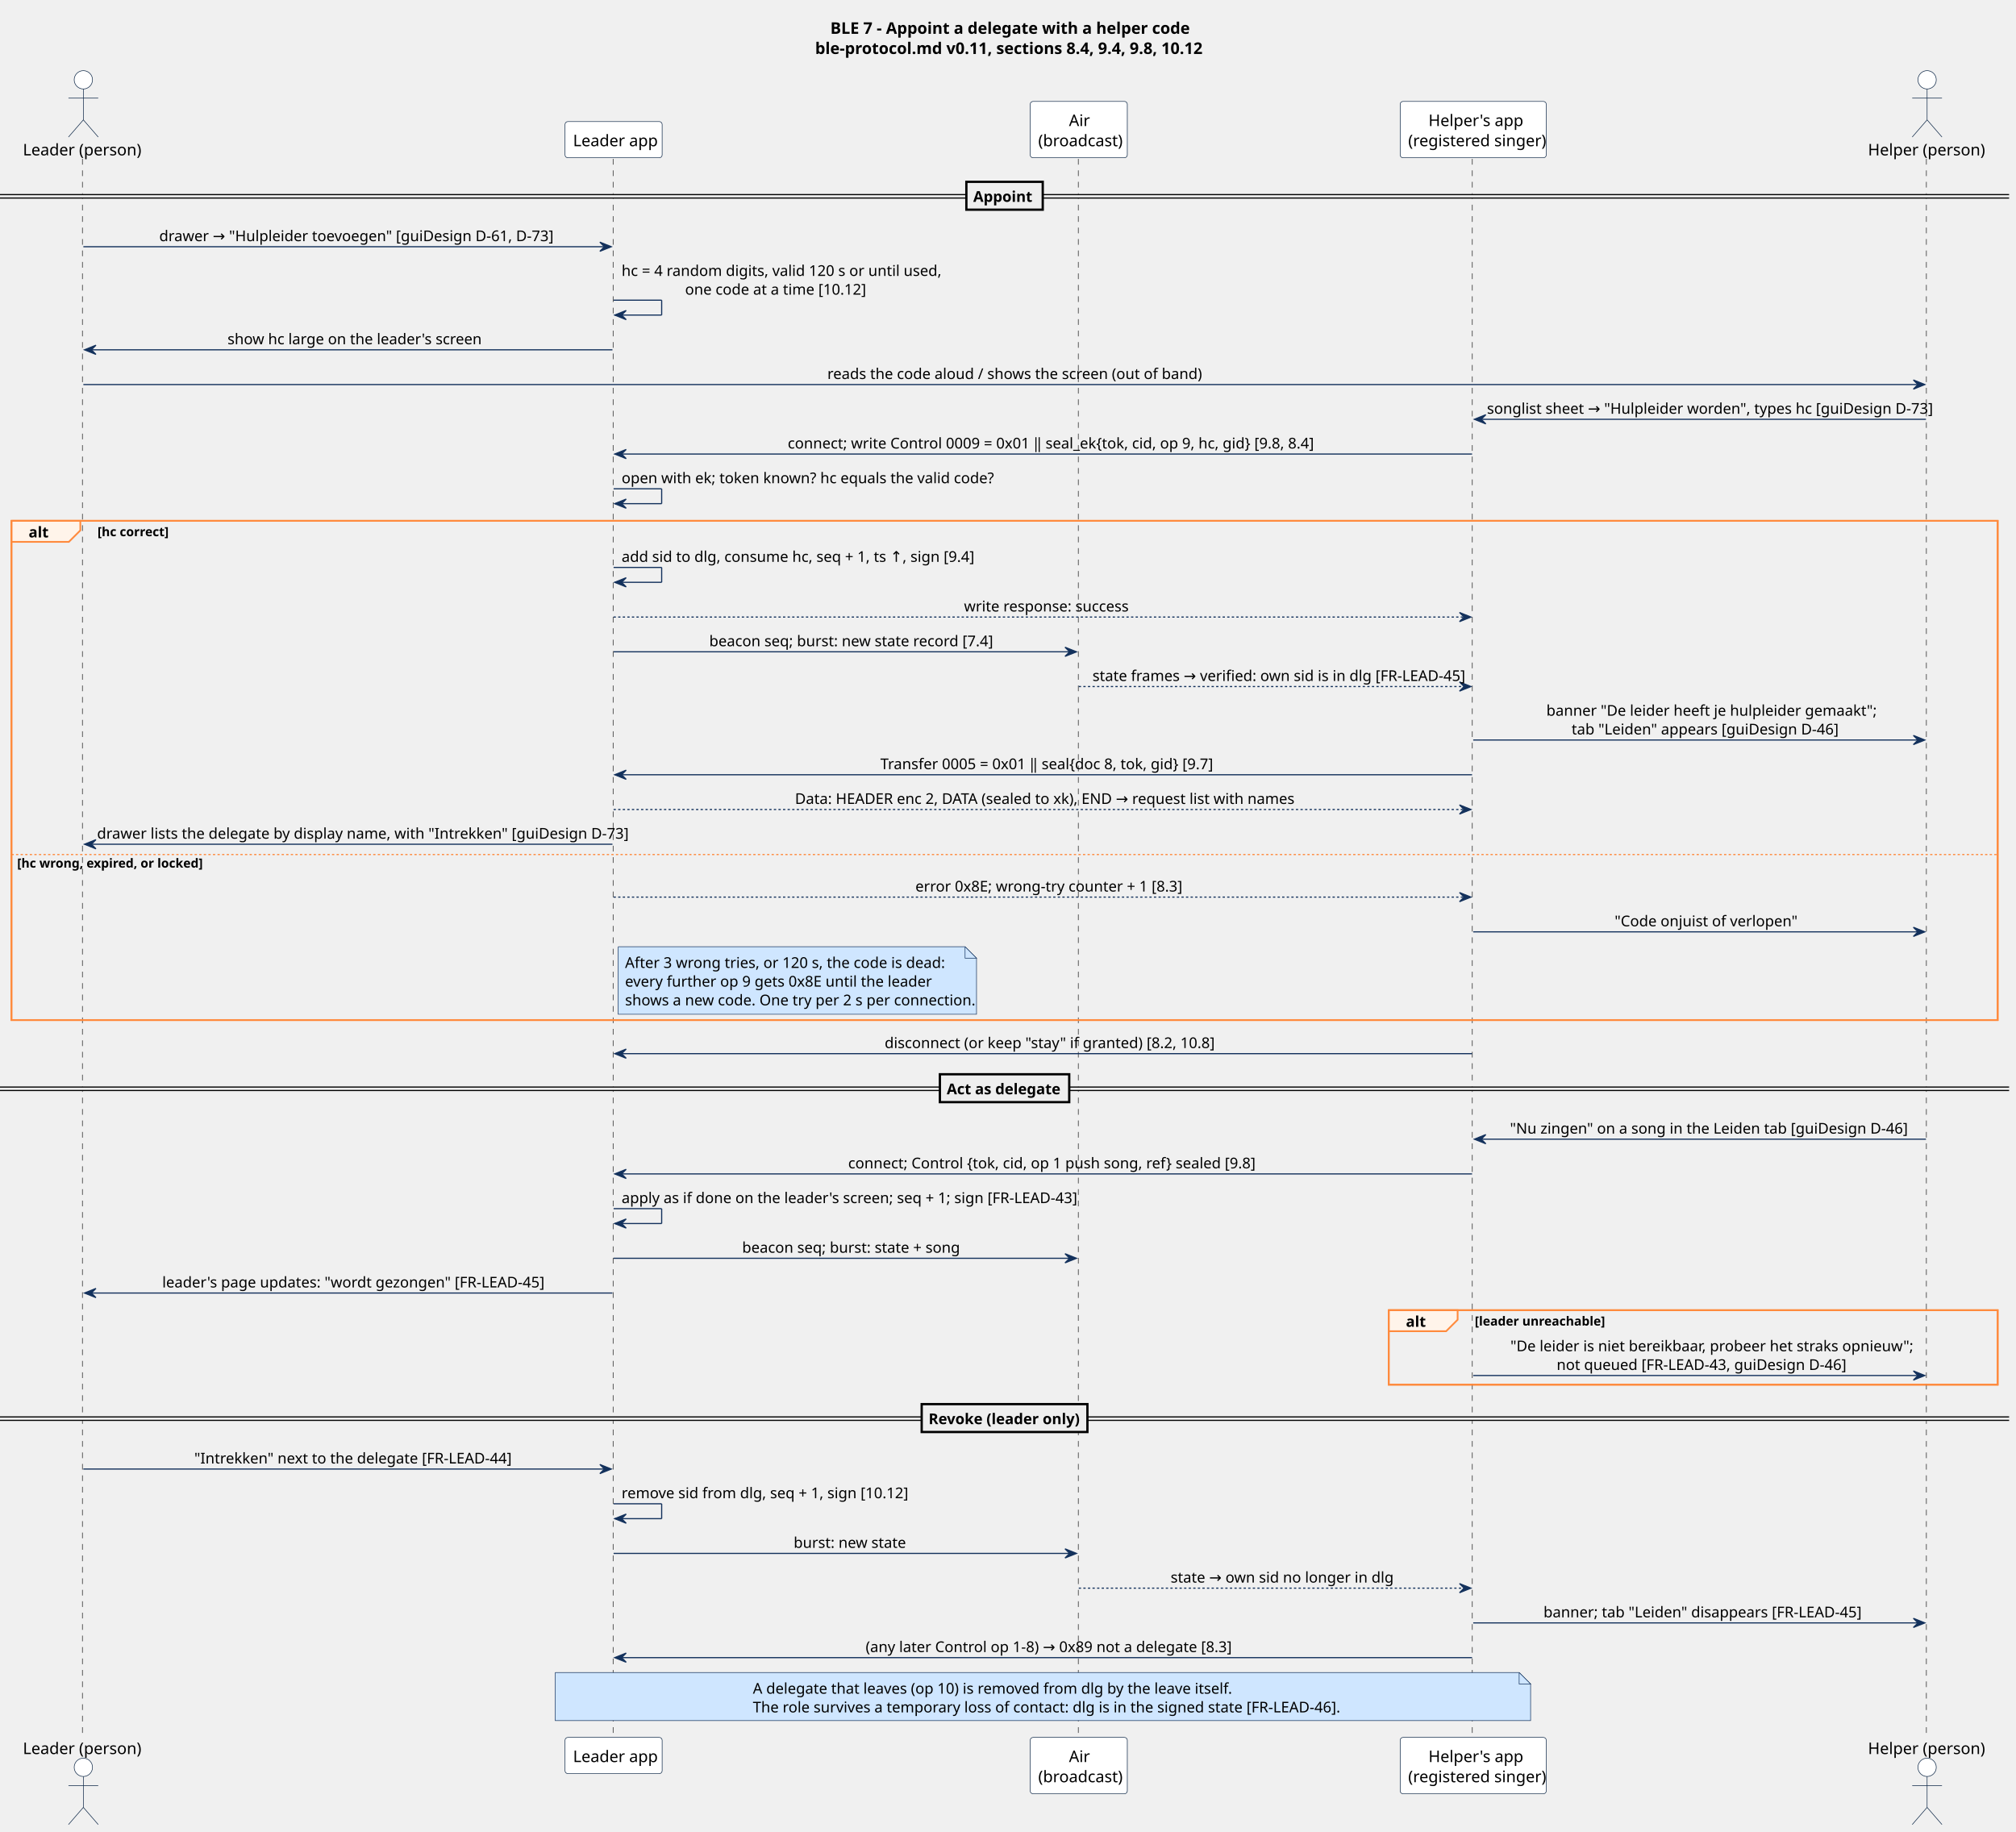
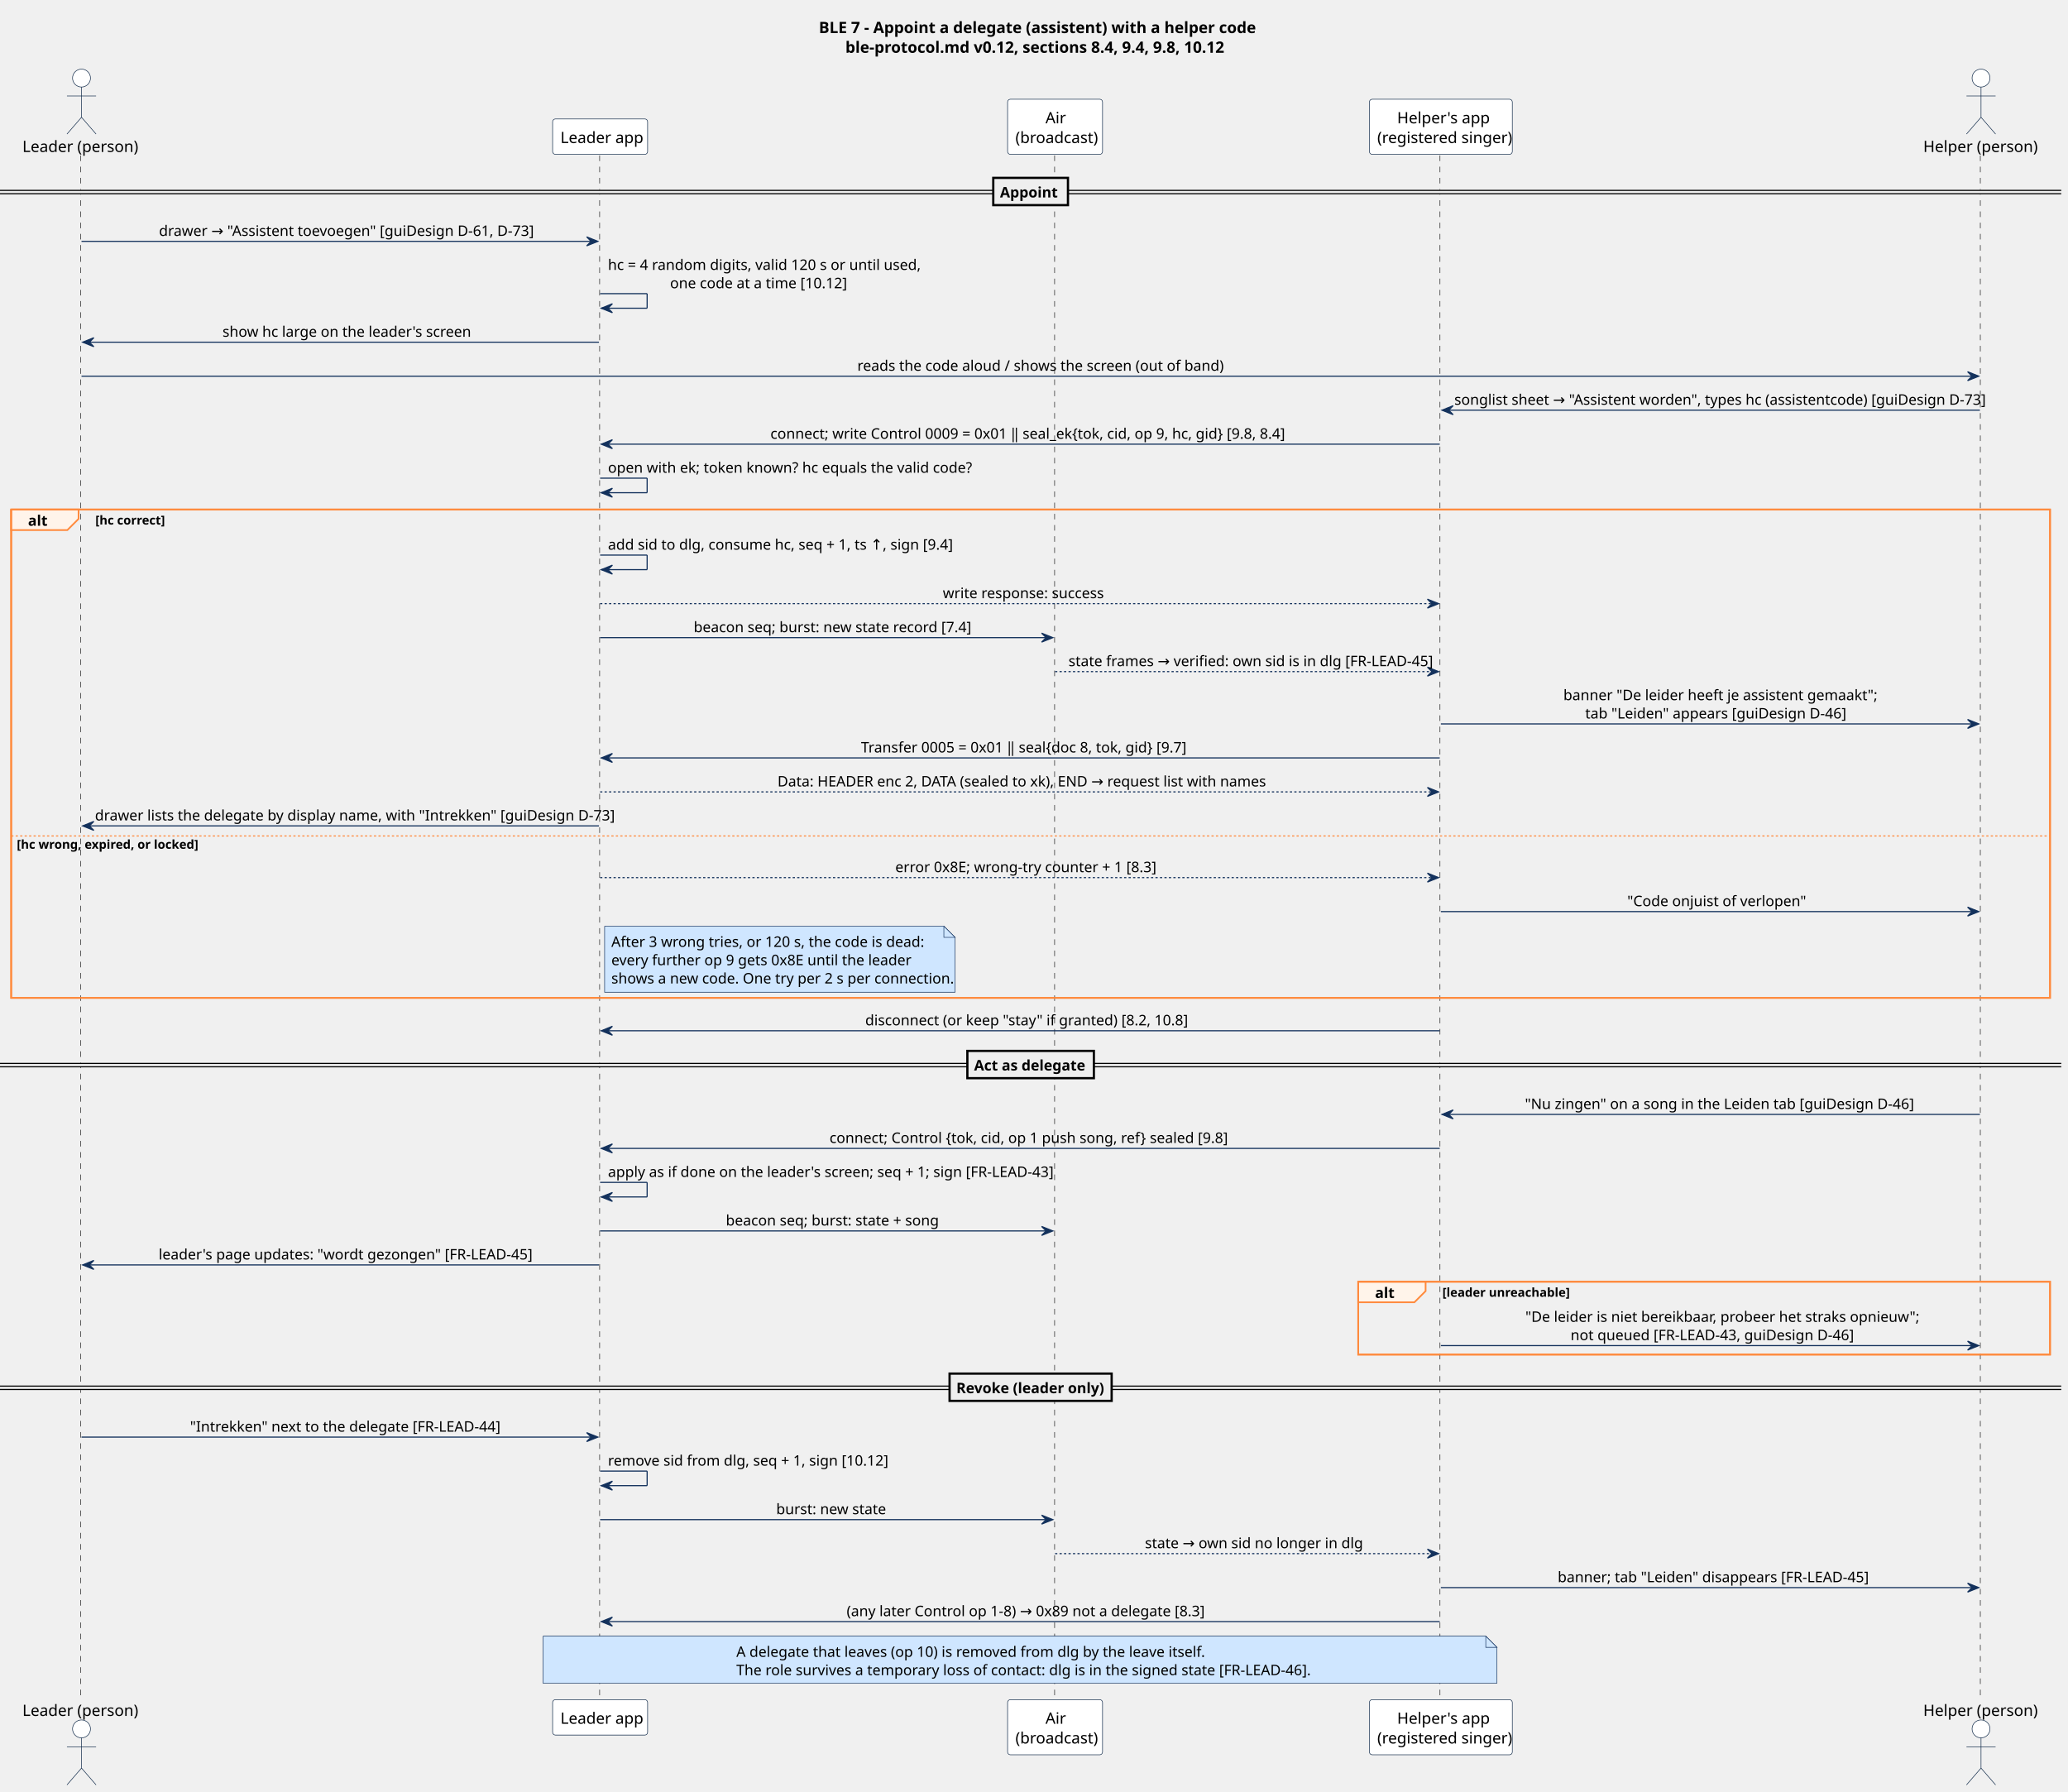
- <svg xmlns="http://www.w3.org/2000/svg" contentStyleType="text/css" height="1600px" preserveAspectRatio="none" style="width:1761px;height:1600px;background:#FFFFFF;" version="1.1" viewBox="0 0 1761 1600" width="1761px" zoomAndPan="magnify">
+ <svg xmlns="http://www.w3.org/2000/svg" contentStyleType="text/css" height="1600px" preserveAspectRatio="none" style="width:1847px;height:1600px;background:#FFFFFF;" version="1.1" viewBox="0 0 1847 1600" width="1847px" zoomAndPan="magnify">
  <defs />
  <g>
-     <text fill="#000000" font-family="sans-serif" font-size="14" font-weight="bold" lengthAdjust="spacing" textLength="303.379" x="725.3" y="29.533">BLE 7 - Appoint a delegate with a helper code</text>
-     <text fill="#000000" font-family="sans-serif" font-size="14" font-weight="bold" lengthAdjust="spacing" textLength="329.923" x="712.028" y="47.143">ble-protocol.md v0.11, sections 8.4, 9.4, 9.8, 10.12</text>
-     <rect fill="none" height="436.109" style="stroke:#FF8A3D;stroke-width:1.5;" width="1734.979" x="10" y="454.992" />
-     <rect fill="none" height="65.055" style="stroke:#FF8A3D;stroke-width:1.5;" width="531.905" x="1213.075" y="1144.562" />
+     <text fill="#000000" font-family="sans-serif" font-size="14" font-weight="bold" lengthAdjust="spacing" textLength="377.289" x="731.332" y="29.533">BLE 7 - Appoint a delegate (assistent) with a helper code</text>
+     <text fill="#000000" font-family="sans-serif" font-size="14" font-weight="bold" lengthAdjust="spacing" textLength="329.923" x="755.015" y="47.143">ble-protocol.md v0.12, sections 8.4, 9.4, 9.8, 10.12</text>
+     <rect fill="none" height="436.109" style="stroke:#FF8A3D;stroke-width:1.5;" width="1820.952" x="10" y="454.992" />
+     <rect fill="none" height="65.055" style="stroke:#FF8A3D;stroke-width:1.5;" width="617.877" x="1213.075" y="1144.562" />
    <line style="stroke:#181818;stroke-width:0.5;stroke-dasharray:5.0,5.0;" x1="72" x2="72" y1="138.828" y2="1518.781" />
    <line style="stroke:#181818;stroke-width:0.5;stroke-dasharray:5.0,5.0;" x1="535.555" x2="535.555" y1="138.828" y2="1518.781" />
    <line style="stroke:#181818;stroke-width:0.5;stroke-dasharray:5.0,5.0;" x1="941.908" x2="941.908" y1="138.828" y2="1518.781" />
    <line style="stroke:#181818;stroke-width:0.5;stroke-dasharray:5.0,5.0;" x1="1286.075" x2="1286.075" y1="138.828" y2="1518.781" />
-     <line style="stroke:#181818;stroke-width:0.5;stroke-dasharray:5.0,5.0;" x1="1682.718" x2="1682.718" y1="138.828" y2="1518.781" />
+     <line style="stroke:#181818;stroke-width:0.5;stroke-dasharray:5.0,5.0;" x1="1768.69" x2="1768.69" y1="138.828" y2="1518.781" />
    <text fill="#000000" font-family="sans-serif" font-size="14" lengthAdjust="spacing" textLength="99.613" x="20" y="135.752">Leader (person)</text>
    <ellipse cx="72.807" cy="69.719" fill="#FFFFFF" rx="8" ry="8" style="stroke:#0B2545;stroke-width:0.5;" />
    <path d="M72.807,77.719 L72.807,104.719 M59.807,85.719 L85.807,85.719 M72.807,104.719 L59.807,119.719 M72.807,104.719 L85.807,119.719 " fill="none" style="stroke:#0B2545;stroke-width:0.5;" />
    <text fill="#000000" font-family="sans-serif" font-size="14" lengthAdjust="spacing" textLength="99.613" x="20" y="1532.314">Leader (person)</text>
    <ellipse cx="72.807" cy="1543.891" fill="#FFFFFF" rx="8" ry="8" style="stroke:#0B2545;stroke-width:0.5;" />
    <path d="M72.807,1551.891 L72.807,1578.891 M59.807,1559.891 L85.807,1559.891 M72.807,1578.891 L59.807,1593.891 M72.807,1578.891 L85.807,1593.891 " fill="none" style="stroke:#0B2545;stroke-width:0.5;" />
    <rect fill="#FFFFFF" height="31.609" rx="2.5" ry="2.5" style="stroke:#0B2545;stroke-width:0.5;" width="84.841" x="493.555" y="106.219" />
    <text fill="#000000" font-family="sans-serif" font-size="14" lengthAdjust="spacing" textLength="70.841" x="500.555" y="127.752">Leader app</text>
    <rect fill="#FFFFFF" height="31.609" rx="2.5" ry="2.5" style="stroke:#0B2545;stroke-width:0.5;" width="84.841" x="493.555" y="1517.781" />
    <text fill="#000000" font-family="sans-serif" font-size="14" lengthAdjust="spacing" textLength="70.841" x="500.555" y="1539.314">Leader app</text>
    <rect fill="#FFFFFF" height="49.219" rx="2.5" ry="2.5" style="stroke:#0B2545;stroke-width:0.5;" width="84.807" x="899.908" y="88.609" />
    <text fill="#000000" font-family="sans-serif" font-size="14" lengthAdjust="spacing" textLength="17.11" x="933.756" y="110.143">Air</text>
    <text fill="#000000" font-family="sans-serif" font-size="14" lengthAdjust="spacing" textLength="70.807" x="906.908" y="127.752">(broadcast)</text>
    <rect fill="#FFFFFF" height="49.219" rx="2.5" ry="2.5" style="stroke:#0B2545;stroke-width:0.5;" width="84.807" x="899.908" y="1517.781" />
    <text fill="#000000" font-family="sans-serif" font-size="14" lengthAdjust="spacing" textLength="17.11" x="933.756" y="1539.314">Air</text>
    <text fill="#000000" font-family="sans-serif" font-size="14" lengthAdjust="spacing" textLength="70.807" x="906.908" y="1556.924">(broadcast)</text>
    <rect fill="#FFFFFF" height="49.219" rx="2.5" ry="2.5" style="stroke:#0B2545;stroke-width:0.5;" width="127.6" x="1223.075" y="88.609" />
    <text fill="#000000" font-family="sans-serif" font-size="14" lengthAdjust="spacing" textLength="78.162" x="1247.793" y="110.143">Helper's app</text>
    <text fill="#000000" font-family="sans-serif" font-size="14" lengthAdjust="spacing" textLength="113.6" x="1230.075" y="127.752">(registered singer)</text>
    <rect fill="#FFFFFF" height="49.219" rx="2.5" ry="2.5" style="stroke:#0B2545;stroke-width:0.5;" width="127.6" x="1223.075" y="1517.781" />
    <text fill="#000000" font-family="sans-serif" font-size="14" lengthAdjust="spacing" textLength="78.162" x="1247.793" y="1539.314">Helper's app</text>
    <text fill="#000000" font-family="sans-serif" font-size="14" lengthAdjust="spacing" textLength="113.6" x="1230.075" y="1556.924">(registered singer)</text>
-     <text fill="#000000" font-family="sans-serif" font-size="14" lengthAdjust="spacing" textLength="97.262" x="1631.718" y="135.752">Helper (person)</text>
-     <ellipse cx="1683.349" cy="69.719" fill="#FFFFFF" rx="8" ry="8" style="stroke:#0B2545;stroke-width:0.5;" />
-     <path d="M1683.349,77.719 L1683.349,104.719 M1670.349,85.719 L1696.349,85.719 M1683.349,104.719 L1670.349,119.719 M1683.349,104.719 L1696.349,119.719 " fill="none" style="stroke:#0B2545;stroke-width:0.5;" />
-     <text fill="#000000" font-family="sans-serif" font-size="14" lengthAdjust="spacing" textLength="97.262" x="1631.718" y="1532.314">Helper (person)</text>
-     <ellipse cx="1683.349" cy="1543.891" fill="#FFFFFF" rx="8" ry="8" style="stroke:#0B2545;stroke-width:0.5;" />
-     <path d="M1683.349,1551.891 L1683.349,1578.891 M1670.349,1559.891 L1696.349,1559.891 M1683.349,1578.891 L1670.349,1593.891 M1683.349,1578.891 L1696.349,1593.891 " fill="none" style="stroke:#0B2545;stroke-width:0.5;" />
-     <rect fill="#EEEEEE" height="3" style="stroke:#EEEEEE;stroke-width:1;" width="1754.979" x="0" y="170.004" />
-     <line style="stroke:#000000;stroke-width:1;" x1="0" x2="1754.979" y1="170.004" y2="170.004" />
-     <line style="stroke:#000000;stroke-width:1;" x1="0" x2="1754.979" y1="173.004" y2="173.004" />
-     <rect fill="#EEEEEE" height="24.352" style="stroke:#000000;stroke-width:2;" width="66.705" x="844.138" y="158.828" />
-     <text fill="#000000" font-family="sans-serif" font-size="13" font-weight="bold" lengthAdjust="spacing" textLength="49.093" x="850.138" y="176.323">Appoint</text>
+     <text fill="#000000" font-family="sans-serif" font-size="14" lengthAdjust="spacing" textLength="97.262" x="1717.69" y="135.752">Helper (person)</text>
+     <ellipse cx="1769.321" cy="69.719" fill="#FFFFFF" rx="8" ry="8" style="stroke:#0B2545;stroke-width:0.5;" />
+     <path d="M1769.321,77.719 L1769.321,104.719 M1756.321,85.719 L1782.321,85.719 M1769.321,104.719 L1756.321,119.719 M1769.321,104.719 L1782.321,119.719 " fill="none" style="stroke:#0B2545;stroke-width:0.5;" />
+     <text fill="#000000" font-family="sans-serif" font-size="14" lengthAdjust="spacing" textLength="97.262" x="1717.69" y="1532.314">Helper (person)</text>
+     <ellipse cx="1769.321" cy="1543.891" fill="#FFFFFF" rx="8" ry="8" style="stroke:#0B2545;stroke-width:0.5;" />
+     <path d="M1769.321,1551.891 L1769.321,1578.891 M1756.321,1559.891 L1782.321,1559.891 M1769.321,1578.891 L1756.321,1593.891 M1769.321,1578.891 L1782.321,1593.891 " fill="none" style="stroke:#0B2545;stroke-width:0.5;" />
+     <rect fill="#EEEEEE" height="3" style="stroke:#EEEEEE;stroke-width:1;" width="1840.952" x="0" y="170.004" />
+     <line style="stroke:#000000;stroke-width:1;" x1="0" x2="1840.952" y1="170.004" y2="170.004" />
+     <line style="stroke:#000000;stroke-width:1;" x1="0" x2="1840.952" y1="173.004" y2="173.004" />
+     <rect fill="#EEEEEE" height="24.352" style="stroke:#000000;stroke-width:2;" width="66.705" x="887.124" y="158.828" />
+     <text fill="#000000" font-family="sans-serif" font-size="13" font-weight="bold" lengthAdjust="spacing" textLength="49.093" x="893.124" y="176.323">Appoint</text>
    <polygon fill="#13315C" points="523.976,211.531,533.976,215.531,523.976,219.531,527.976,215.531" style="stroke:#13315C;stroke-width:1;" />
    <line style="stroke:#13315C;stroke-width:1;" x1="72.807" x2="529.976" y1="215.531" y2="215.531" />
-     <text fill="#000000" font-family="sans-serif" font-size="13" lengthAdjust="spacing" textLength="330.567" x="139.108" y="210.675">drawer → "Hulpleider toevoegen"  [guiDesign D-61, D-73]</text>
+     <text fill="#000000" font-family="sans-serif" font-size="13" lengthAdjust="spacing" textLength="324.778" x="142.002" y="210.675">drawer → "Assistent toevoegen"  [guiDesign D-61, D-73]</text>
    <line style="stroke:#13315C;stroke-width:1;" x1="535.976" x2="577.976" y1="262.234" y2="262.234" />
    <line style="stroke:#13315C;stroke-width:1;" x1="577.976" x2="577.976" y1="262.234" y2="275.234" />
    <line style="stroke:#13315C;stroke-width:1;" x1="536.976" x2="577.976" y1="275.234" y2="275.234" />
    <polygon fill="#13315C" points="546.976,271.234,536.976,275.234,546.976,279.234,542.976,275.234" style="stroke:#13315C;stroke-width:1;" />
    <text fill="#000000" font-family="sans-serif" font-size="13" lengthAdjust="spacing" textLength="264.843" x="542.976" y="241.026">hc = 4 random digits, valid 120 s or until used,</text>
    <text fill="#000000" font-family="sans-serif" font-size="13" lengthAdjust="spacing" textLength="153.937" x="598.429" y="257.378">one code at a time  [10.12]</text>
    <polygon fill="#13315C" points="83.807,301.586,73.807,305.586,83.807,309.586,79.807,305.586" style="stroke:#13315C;stroke-width:1;" />
    <line style="stroke:#13315C;stroke-width:1;" x1="77.807" x2="534.976" y1="305.586" y2="305.586" />
    <text fill="#000000" font-family="sans-serif" font-size="13" lengthAdjust="spacing" textLength="211.326" x="198.728" y="300.729">show hc large on the leader's screen</text>
-     <polygon fill="#13315C" points="1671.349,331.938,1681.349,335.938,1671.349,339.938,1675.349,335.938" style="stroke:#13315C;stroke-width:1;" />
-     <line style="stroke:#13315C;stroke-width:1;" x1="72.807" x2="1677.349" y1="335.938" y2="335.938" />
-     <text fill="#000000" font-family="sans-serif" font-size="13" lengthAdjust="spacing" textLength="310.75" x="722.703" y="331.081">reads the code aloud / shows the screen (out of band)</text>
+     <polygon fill="#13315C" points="1757.321,331.938,1767.321,335.938,1757.321,339.938,1761.321,335.938" style="stroke:#13315C;stroke-width:1;" />
+     <line style="stroke:#13315C;stroke-width:1;" x1="72.807" x2="1763.321" y1="335.938" y2="335.938" />
+     <text fill="#000000" font-family="sans-serif" font-size="13" lengthAdjust="spacing" textLength="310.75" x="765.689" y="331.081">reads the code aloud / shows the screen (out of band)</text>
    <polygon fill="#13315C" points="1297.874,362.289,1287.874,366.289,1297.874,370.289,1293.874,366.289" style="stroke:#13315C;stroke-width:1;" />
-     <line style="stroke:#13315C;stroke-width:1;" x1="1291.874" x2="1682.349" y1="366.289" y2="366.289" />
-     <text fill="#000000" font-family="sans-serif" font-size="13" lengthAdjust="spacing" textLength="372.474" x="1298.874" y="361.433">songlist sheet → "Hulpleider worden", types hc  [guiDesign D-73]</text>
+     <line style="stroke:#13315C;stroke-width:1;" x1="1291.874" x2="1768.321" y1="366.289" y2="366.289" />
+     <text fill="#000000" font-family="sans-serif" font-size="13" lengthAdjust="spacing" textLength="458.447" x="1298.874" y="361.433">songlist sheet → "Assistent worden", types hc (assistentcode)  [guiDesign D-73]</text>
    <polygon fill="#13315C" points="546.976,392.641,536.976,396.641,546.976,400.641,542.976,396.641" style="stroke:#13315C;stroke-width:1;" />
    <line style="stroke:#13315C;stroke-width:1;" x1="540.976" x2="1285.874" y1="396.641" y2="396.641" />
    <text fill="#000000" font-family="sans-serif" font-size="13" lengthAdjust="spacing" textLength="446.697" x="688.076" y="391.784">connect; write Control 0009 = 0x01 ‖ seal_ek{tok, cid, op 9, hc, gid}  [9.8, 8.4]</text>
    <line style="stroke:#13315C;stroke-width:1;" x1="535.976" x2="577.976" y1="426.992" y2="426.992" />
    <line style="stroke:#13315C;stroke-width:1;" x1="577.976" x2="577.976" y1="426.992" y2="439.992" />
    <line style="stroke:#13315C;stroke-width:1;" x1="536.976" x2="577.976" y1="439.992" y2="439.992" />
    <polygon fill="#13315C" points="546.976,435.992,536.976,439.992,546.976,443.992,542.976,439.992" style="stroke:#13315C;stroke-width:1;" />
    <text fill="#000000" font-family="sans-serif" font-size="13" lengthAdjust="spacing" textLength="310.762" x="542.976" y="422.136">open with ek; token known? hc equals the valid code?</text>
    <path d="M10,454.992 L70.171,454.992 L70.171,463.344 L60.171,473.344 L10,473.344 L10,454.992 " fill="#FFF4EA" style="stroke:#FF8A3D;stroke-width:1.5;" />
-     <rect fill="none" height="436.109" style="stroke:#FF8A3D;stroke-width:1.5;" width="1734.979" x="10" y="454.992" />
+     <rect fill="none" height="436.109" style="stroke:#FF8A3D;stroke-width:1.5;" width="1820.952" x="10" y="454.992" />
    <text fill="#000000" font-family="sans-serif" font-size="13" font-weight="bold" lengthAdjust="spacing" textLength="15.171" x="25" y="469.487">alt</text>
    <text fill="#000000" font-family="sans-serif" font-size="11" font-weight="bold" lengthAdjust="spacing" textLength="60.516" x="85.171" y="468.411">[hc correct]</text>
    <line style="stroke:#13315C;stroke-width:1;" x1="535.976" x2="577.976" y1="495.695" y2="495.695" />
    <line style="stroke:#13315C;stroke-width:1;" x1="577.976" x2="577.976" y1="495.695" y2="508.695" />
    <line style="stroke:#13315C;stroke-width:1;" x1="536.976" x2="577.976" y1="508.695" y2="508.695" />
    <polygon fill="#13315C" points="546.976,504.695,536.976,508.695,546.976,512.695,542.976,508.695" style="stroke:#13315C;stroke-width:1;" />
    <text fill="#000000" font-family="sans-serif" font-size="13" lengthAdjust="spacing" textLength="296.931" x="542.976" y="490.839">add sid to dlg, consume hc, seq + 1, ts ↑, sign  [9.4]</text>
    <polygon fill="#13315C" points="1274.874,535.047,1284.874,539.047,1274.874,543.047,1278.874,539.047" style="stroke:#13315C;stroke-width:1;" />
    <line style="stroke:#13315C;stroke-width:1;stroke-dasharray:2.0,2.0;" x1="535.976" x2="1280.874" y1="539.047" y2="539.047" />
    <text fill="#000000" font-family="sans-serif" font-size="13" lengthAdjust="spacing" textLength="138.722" x="842.064" y="534.19">write response: success</text>
    <polygon fill="#13315C" points="930.312,565.398,940.312,569.398,930.312,573.398,934.312,569.398" style="stroke:#13315C;stroke-width:1;" />
    <line style="stroke:#13315C;stroke-width:1;" x1="535.976" x2="936.312" y1="569.398" y2="569.398" />
    <text fill="#000000" font-family="sans-serif" font-size="13" lengthAdjust="spacing" textLength="239.192" x="619.547" y="564.542">beacon seq; burst: new state record  [7.4]</text>
    <polygon fill="#13315C" points="1274.874,595.75,1284.874,599.75,1274.874,603.75,1278.874,599.75" style="stroke:#13315C;stroke-width:1;" />
    <line style="stroke:#13315C;stroke-width:1;stroke-dasharray:2.0,2.0;" x1="942.312" x2="1280.874" y1="599.75" y2="599.75" />
    <text fill="#000000" font-family="sans-serif" font-size="13" lengthAdjust="spacing" textLength="320.563" x="954.312" y="594.894">state frames → verified: own sid is in dlg  [FR-LEAD-45]</text>
-     <polygon fill="#13315C" points="1671.349,642.453,1681.349,646.453,1671.349,650.453,1675.349,646.453" style="stroke:#13315C;stroke-width:1;" />
-     <line style="stroke:#13315C;stroke-width:1;" x1="1286.874" x2="1677.349" y1="646.453" y2="646.453" />
-     <text fill="#000000" font-family="sans-serif" font-size="13" lengthAdjust="spacing" textLength="268.671" x="1350.776" y="625.245">banner "De leider heeft je hulpleider gemaakt";</text>
-     <text fill="#000000" font-family="sans-serif" font-size="13" lengthAdjust="spacing" textLength="224.593" x="1372.815" y="641.597">tab "Leiden" appears  [guiDesign D-46]</text>
+     <polygon fill="#13315C" points="1757.321,642.453,1767.321,646.453,1757.321,650.453,1761.321,646.453" style="stroke:#13315C;stroke-width:1;" />
+     <line style="stroke:#13315C;stroke-width:1;" x1="1286.874" x2="1763.321" y1="646.453" y2="646.453" />
+     <text fill="#000000" font-family="sans-serif" font-size="13" lengthAdjust="spacing" textLength="263.599" x="1396.298" y="625.245">banner "De leider heeft je assistent gemaakt";</text>
+     <text fill="#000000" font-family="sans-serif" font-size="13" lengthAdjust="spacing" textLength="224.593" x="1415.802" y="641.597">tab "Leiden" appears  [guiDesign D-46]</text>
    <polygon fill="#13315C" points="546.976,672.805,536.976,676.805,546.976,680.805,542.976,676.805" style="stroke:#13315C;stroke-width:1;" />
    <line style="stroke:#13315C;stroke-width:1;" x1="540.976" x2="1285.874" y1="676.805" y2="676.805" />
    <text fill="#000000" font-family="sans-serif" font-size="13" lengthAdjust="spacing" textLength="284.826" x="769.012" y="671.948">Transfer 0005 = 0x01 ‖ seal{doc 8, tok, gid}  [9.7]</text>
    <polygon fill="#13315C" points="1274.874,703.156,1284.874,707.156,1274.874,711.156,1278.874,707.156" style="stroke:#13315C;stroke-width:1;" />
    <line style="stroke:#13315C;stroke-width:1;stroke-dasharray:2.0,2.0;" x1="535.976" x2="1280.874" y1="707.156" y2="707.156" />
    <text fill="#000000" font-family="sans-serif" font-size="13" lengthAdjust="spacing" textLength="433.989" x="694.43" y="702.3">Data: HEADER enc 2, DATA (sealed to xk), END → request list with names</text>
    <polygon fill="#13315C" points="83.807,733.508,73.807,737.508,83.807,741.508,79.807,737.508" style="stroke:#13315C;stroke-width:1;" />
    <line style="stroke:#13315C;stroke-width:1;" x1="77.807" x2="534.976" y1="737.508" y2="737.508" />
    <text fill="#000000" font-family="sans-serif" font-size="13" lengthAdjust="spacing" textLength="439.169" x="84.807" y="732.651">drawer lists the delegate by display name, with "Intrekken"  [guiDesign D-73]</text>
-     <line style="stroke:#FF8A3D;stroke-width:1;stroke-dasharray:2.0,2.0;" x1="10" x2="1744.979" y1="746.508" y2="746.508" />
+     <line style="stroke:#FF8A3D;stroke-width:1;stroke-dasharray:2.0,2.0;" x1="10" x2="1830.952" y1="746.508" y2="746.508" />
    <text fill="#000000" font-family="sans-serif" font-size="11" font-weight="bold" lengthAdjust="spacing" textLength="156.471" x="15" y="757.927">[hc wrong, expired, or locked]</text>
    <polygon fill="#13315C" points="1274.874,779.695,1284.874,783.695,1274.874,787.695,1278.874,783.695" style="stroke:#13315C;stroke-width:1;" />
    <line style="stroke:#13315C;stroke-width:1;stroke-dasharray:2.0,2.0;" x1="535.976" x2="1280.874" y1="783.695" y2="783.695" />
    <text fill="#000000" font-family="sans-serif" font-size="13" lengthAdjust="spacing" textLength="223.628" x="799.611" y="778.839">error 0x8E; wrong-try counter + 1  [8.3]</text>
-     <polygon fill="#13315C" points="1671.349,810.047,1681.349,814.047,1671.349,818.047,1675.349,814.047" style="stroke:#13315C;stroke-width:1;" />
-     <line style="stroke:#13315C;stroke-width:1;" x1="1286.874" x2="1677.349" y1="814.047" y2="814.047" />
-     <text fill="#000000" font-family="sans-serif" font-size="13" lengthAdjust="spacing" textLength="149.43" x="1410.397" y="809.19">"Code onjuist of verlopen"</text>
+     <polygon fill="#13315C" points="1757.321,810.047,1767.321,814.047,1757.321,818.047,1761.321,814.047" style="stroke:#13315C;stroke-width:1;" />
+     <line style="stroke:#13315C;stroke-width:1;" x1="1286.874" x2="1763.321" y1="814.047" y2="814.047" />
+     <text fill="#000000" font-family="sans-serif" font-size="13" lengthAdjust="spacing" textLength="149.43" x="1453.383" y="809.19">"Code onjuist of verlopen"</text>
    <path d="M540,827.047 L540,886.047 L853,886.047 L853,837.047 L843,827.047 L540,827.047 " fill="#CFE6FF" style="stroke:#13315C;stroke-width:0.5;" />
    <path d="M843,827.047 L843,837.047 L853,837.047 L843,827.047 " fill="#CFE6FF" style="stroke:#13315C;stroke-width:0.5;" />
    <text fill="#000000" font-family="sans-serif" font-size="13" lengthAdjust="spacing" textLength="265.922" x="546" y="845.542">After 3 wrong tries, or 120 s, the code is dead:</text>
    <text fill="#000000" font-family="sans-serif" font-size="13" lengthAdjust="spacing" textLength="252.205" x="546" y="861.894">every further op 9 gets 0x8E until the leader</text>
    <text fill="#000000" font-family="sans-serif" font-size="13" lengthAdjust="spacing" textLength="292.659" x="546" y="878.245">shows a new code. One try per 2 s per connection.</text>
    <polygon fill="#13315C" points="546.976,916.453,536.976,920.453,546.976,924.453,542.976,920.453" style="stroke:#13315C;stroke-width:1;" />
    <line style="stroke:#13315C;stroke-width:1;" x1="540.976" x2="1285.874" y1="920.453" y2="920.453" />
    <text fill="#000000" font-family="sans-serif" font-size="13" lengthAdjust="spacing" textLength="277.323" x="772.764" y="915.597">disconnect (or keep "stay" if granted)  [8.2, 10.8]</text>
-     <rect fill="#EEEEEE" height="3" style="stroke:#EEEEEE;stroke-width:1;" width="1754.979" x="0" y="949.629" />
-     <line style="stroke:#000000;stroke-width:1;" x1="0" x2="1754.979" y1="949.629" y2="949.629" />
-     <line style="stroke:#000000;stroke-width:1;" x1="0" x2="1754.979" y1="952.629" y2="952.629" />
-     <rect fill="#EEEEEE" height="24.352" style="stroke:#000000;stroke-width:2;" width="112.985" x="820.997" y="938.453" />
-     <text fill="#000000" font-family="sans-serif" font-size="13" font-weight="bold" lengthAdjust="spacing" textLength="95.374" x="826.997" y="955.948">Act as delegate</text>
+     <rect fill="#EEEEEE" height="3" style="stroke:#EEEEEE;stroke-width:1;" width="1840.952" x="0" y="949.629" />
+     <line style="stroke:#000000;stroke-width:1;" x1="0" x2="1840.952" y1="949.629" y2="949.629" />
+     <line style="stroke:#000000;stroke-width:1;" x1="0" x2="1840.952" y1="952.629" y2="952.629" />
+     <rect fill="#EEEEEE" height="24.352" style="stroke:#000000;stroke-width:2;" width="112.985" x="863.983" y="938.453" />
+     <text fill="#000000" font-family="sans-serif" font-size="13" font-weight="bold" lengthAdjust="spacing" textLength="95.374" x="869.983" y="955.948">Act as delegate</text>
    <polygon fill="#13315C" points="1297.874,991.156,1287.874,995.156,1297.874,999.156,1293.874,995.156" style="stroke:#13315C;stroke-width:1;" />
-     <line style="stroke:#13315C;stroke-width:1;" x1="1291.874" x2="1682.349" y1="995.156" y2="995.156" />
-     <text fill="#000000" font-family="sans-serif" font-size="13" lengthAdjust="spacing" textLength="332.281" x="1318.971" y="990.3">"Nu zingen" on a song in the Leiden tab  [guiDesign D-46]</text>
+     <line style="stroke:#13315C;stroke-width:1;" x1="1291.874" x2="1768.321" y1="995.156" y2="995.156" />
+     <text fill="#000000" font-family="sans-serif" font-size="13" lengthAdjust="spacing" textLength="332.281" x="1361.957" y="990.3">"Nu zingen" on a song in the Leiden tab  [guiDesign D-46]</text>
    <polygon fill="#13315C" points="546.976,1021.508,536.976,1025.508,546.976,1029.508,542.976,1025.508" style="stroke:#13315C;stroke-width:1;" />
    <line style="stroke:#13315C;stroke-width:1;" x1="540.976" x2="1285.874" y1="1025.508" y2="1025.508" />
    <text fill="#000000" font-family="sans-serif" font-size="13" lengthAdjust="spacing" textLength="341.104" x="740.873" y="1020.651">connect; Control {tok, cid, op 1 push song, ref} sealed  [9.8]</text>
    <line style="stroke:#13315C;stroke-width:1;" x1="535.976" x2="577.976" y1="1055.859" y2="1055.859" />
    <line style="stroke:#13315C;stroke-width:1;" x1="577.976" x2="577.976" y1="1055.859" y2="1068.859" />
    <line style="stroke:#13315C;stroke-width:1;" x1="536.976" x2="577.976" y1="1068.859" y2="1068.859" />
    <polygon fill="#13315C" points="546.976,1064.859,536.976,1068.859,546.976,1072.859,542.976,1068.859" style="stroke:#13315C;stroke-width:1;" />
    <text fill="#000000" font-family="sans-serif" font-size="13" lengthAdjust="spacing" textLength="392.336" x="542.976" y="1051.003">apply as if done on the leader's screen; seq + 1; sign  [FR-LEAD-43]</text>
    <polygon fill="#13315C" points="930.312,1095.211,940.312,1099.211,930.312,1103.211,934.312,1099.211" style="stroke:#13315C;stroke-width:1;" />
    <line style="stroke:#13315C;stroke-width:1;" x1="535.976" x2="936.312" y1="1099.211" y2="1099.211" />
    <text fill="#000000" font-family="sans-serif" font-size="13" lengthAdjust="spacing" textLength="181.759" x="648.264" y="1094.354">beacon seq; burst: state + song</text>
    <polygon fill="#13315C" points="83.807,1125.562,73.807,1129.562,83.807,1133.562,79.807,1129.562" style="stroke:#13315C;stroke-width:1;" />
    <line style="stroke:#13315C;stroke-width:1;" x1="77.807" x2="534.976" y1="1129.562" y2="1129.562" />
    <text fill="#000000" font-family="sans-serif" font-size="13" lengthAdjust="spacing" textLength="325.343" x="141.72" y="1124.706">leader's page updates: "wordt gezongen"  [FR-LEAD-45]</text>
    <path d="M1213.075,1144.562 L1273.246,1144.562 L1273.246,1152.914 L1263.246,1162.914 L1213.075,1162.914 L1213.075,1144.562 " fill="#FFF4EA" style="stroke:#FF8A3D;stroke-width:1.5;" />
-     <rect fill="none" height="65.055" style="stroke:#FF8A3D;stroke-width:1.5;" width="531.905" x="1213.075" y="1144.562" />
+     <rect fill="none" height="65.055" style="stroke:#FF8A3D;stroke-width:1.5;" width="617.877" x="1213.075" y="1144.562" />
    <text fill="#000000" font-family="sans-serif" font-size="13" font-weight="bold" lengthAdjust="spacing" textLength="15.171" x="1228.075" y="1159.058">alt</text>
    <text fill="#000000" font-family="sans-serif" font-size="11" font-weight="bold" lengthAdjust="spacing" textLength="107.594" x="1288.246" y="1157.981">[leader unreachable]</text>
-     <polygon fill="#13315C" points="1671.349,1197.617,1681.349,1201.617,1671.349,1205.617,1675.349,1201.617" style="stroke:#13315C;stroke-width:1;" />
-     <line style="stroke:#13315C;stroke-width:1;" x1="1286.874" x2="1677.349" y1="1201.617" y2="1201.617" />
-     <text fill="#000000" font-family="sans-serif" font-size="13" lengthAdjust="spacing" textLength="331.513" x="1319.355" y="1180.409">"De leider is niet bereikbaar, probeer het straks opnieuw";</text>
-     <text fill="#000000" font-family="sans-serif" font-size="13" lengthAdjust="spacing" textLength="250.745" x="1359.739" y="1196.761">not queued  [FR-LEAD-43, guiDesign D-46]</text>
-     <rect fill="#EEEEEE" height="3" style="stroke:#EEEEEE;stroke-width:1;" width="1754.979" x="0" y="1237.793" />
-     <line style="stroke:#000000;stroke-width:1;" x1="0" x2="1754.979" y1="1237.793" y2="1237.793" />
-     <line style="stroke:#000000;stroke-width:1;" x1="0" x2="1754.979" y1="1240.793" y2="1240.793" />
-     <rect fill="#EEEEEE" height="24.352" style="stroke:#000000;stroke-width:2;" width="144.768" x="805.106" y="1226.617" />
-     <text fill="#000000" font-family="sans-serif" font-size="13" font-weight="bold" lengthAdjust="spacing" textLength="127.156" x="811.106" y="1244.112">Revoke (leader only)</text>
+     <polygon fill="#13315C" points="1757.321,1197.617,1767.321,1201.617,1757.321,1205.617,1761.321,1201.617" style="stroke:#13315C;stroke-width:1;" />
+     <line style="stroke:#13315C;stroke-width:1;" x1="1286.874" x2="1763.321" y1="1201.617" y2="1201.617" />
+     <text fill="#000000" font-family="sans-serif" font-size="13" lengthAdjust="spacing" textLength="331.513" x="1362.342" y="1180.409">"De leider is niet bereikbaar, probeer het straks opnieuw";</text>
+     <text fill="#000000" font-family="sans-serif" font-size="13" lengthAdjust="spacing" textLength="250.745" x="1402.725" y="1196.761">not queued  [FR-LEAD-43, guiDesign D-46]</text>
+     <rect fill="#EEEEEE" height="3" style="stroke:#EEEEEE;stroke-width:1;" width="1840.952" x="0" y="1237.793" />
+     <line style="stroke:#000000;stroke-width:1;" x1="0" x2="1840.952" y1="1237.793" y2="1237.793" />
+     <line style="stroke:#000000;stroke-width:1;" x1="0" x2="1840.952" y1="1240.793" y2="1240.793" />
+     <rect fill="#EEEEEE" height="24.352" style="stroke:#000000;stroke-width:2;" width="144.768" x="848.092" y="1226.617" />
+     <text fill="#000000" font-family="sans-serif" font-size="13" font-weight="bold" lengthAdjust="spacing" textLength="127.156" x="854.092" y="1244.112">Revoke (leader only)</text>
    <polygon fill="#13315C" points="523.976,1279.32,533.976,1283.32,523.976,1287.32,527.976,1283.32" style="stroke:#13315C;stroke-width:1;" />
    <line style="stroke:#13315C;stroke-width:1;" x1="72.807" x2="529.976" y1="1283.32" y2="1283.32" />
    <text fill="#000000" font-family="sans-serif" font-size="13" lengthAdjust="spacing" textLength="269.369" x="169.707" y="1278.464">"Intrekken" next to the delegate  [FR-LEAD-44]</text>
    <line style="stroke:#13315C;stroke-width:1;" x1="535.976" x2="577.976" y1="1313.672" y2="1313.672" />
    <line style="stroke:#13315C;stroke-width:1;" x1="577.976" x2="577.976" y1="1313.672" y2="1326.672" />
    <line style="stroke:#13315C;stroke-width:1;" x1="536.976" x2="577.976" y1="1326.672" y2="1326.672" />
    <polygon fill="#13315C" points="546.976,1322.672,536.976,1326.672,546.976,1330.672,542.976,1326.672" style="stroke:#13315C;stroke-width:1;" />
    <text fill="#000000" font-family="sans-serif" font-size="13" lengthAdjust="spacing" textLength="242.43" x="542.976" y="1308.815">remove sid from dlg, seq + 1, sign  [10.12]</text>
    <polygon fill="#13315C" points="930.312,1353.023,940.312,1357.023,930.312,1361.023,934.312,1357.023" style="stroke:#13315C;stroke-width:1;" />
    <line style="stroke:#13315C;stroke-width:1;" x1="535.976" x2="936.312" y1="1357.023" y2="1357.023" />
    <text fill="#000000" font-family="sans-serif" font-size="13" lengthAdjust="spacing" textLength="91.768" x="693.26" y="1352.167">burst: new state</text>
    <polygon fill="#13315C" points="1274.874,1383.375,1284.874,1387.375,1274.874,1391.375,1278.874,1387.375" style="stroke:#13315C;stroke-width:1;" />
    <line style="stroke:#13315C;stroke-width:1;stroke-dasharray:2.0,2.0;" x1="942.312" x2="1280.874" y1="1387.375" y2="1387.375" />
    <text fill="#000000" font-family="sans-serif" font-size="13" lengthAdjust="spacing" textLength="184.057" x="1022.565" y="1382.519">state → own sid no longer in dlg</text>
-     <polygon fill="#13315C" points="1671.349,1413.727,1681.349,1417.727,1671.349,1421.727,1675.349,1417.727" style="stroke:#13315C;stroke-width:1;" />
-     <line style="stroke:#13315C;stroke-width:1;" x1="1286.874" x2="1677.349" y1="1417.727" y2="1417.727" />
-     <text fill="#000000" font-family="sans-serif" font-size="13" lengthAdjust="spacing" textLength="273.717" x="1348.253" y="1412.87">banner; tab "Leiden" disappears  [FR-LEAD-45]</text>
+     <polygon fill="#13315C" points="1757.321,1413.727,1767.321,1417.727,1757.321,1421.727,1761.321,1417.727" style="stroke:#13315C;stroke-width:1;" />
+     <line style="stroke:#13315C;stroke-width:1;" x1="1286.874" x2="1763.321" y1="1417.727" y2="1417.727" />
+     <text fill="#000000" font-family="sans-serif" font-size="13" lengthAdjust="spacing" textLength="273.717" x="1391.239" y="1412.87">banner; tab "Leiden" disappears  [FR-LEAD-45]</text>
    <polygon fill="#13315C" points="546.976,1444.078,536.976,1448.078,546.976,1452.078,542.976,1448.078" style="stroke:#13315C;stroke-width:1;" />
    <line style="stroke:#13315C;stroke-width:1;" x1="540.976" x2="1285.874" y1="1448.078" y2="1448.078" />
    <text fill="#000000" font-family="sans-serif" font-size="13" lengthAdjust="spacing" textLength="310.521" x="756.165" y="1443.222">(any later Control op 1-8) → 0x89 not a delegate  [8.3]</text>
    <path d="M485,1461.078 L485,1503.078 L1337,1503.078 L1337,1471.078 L1327,1461.078 L485,1461.078 " fill="#CFE6FF" style="stroke:#13315C;stroke-width:0.5;" />
    <path d="M1327,1461.078 L1327,1471.078 L1337,1471.078 L1327,1461.078 " fill="#CFE6FF" style="stroke:#13315C;stroke-width:0.5;" />
    <text fill="#000000" font-family="sans-serif" font-size="13" lengthAdjust="spacing" textLength="398.88" x="657.646" y="1479.573">A delegate that leaves (op 10) is removed from dlg by the leave itself.</text>
    <text fill="#000000" font-family="sans-serif" font-size="13" lengthAdjust="spacing" textLength="497.828" x="657.646" y="1495.925">The role survives a temporary loss of contact: dlg is in the signed state  [FR-LEAD-46].</text>
  </g>
</svg>
